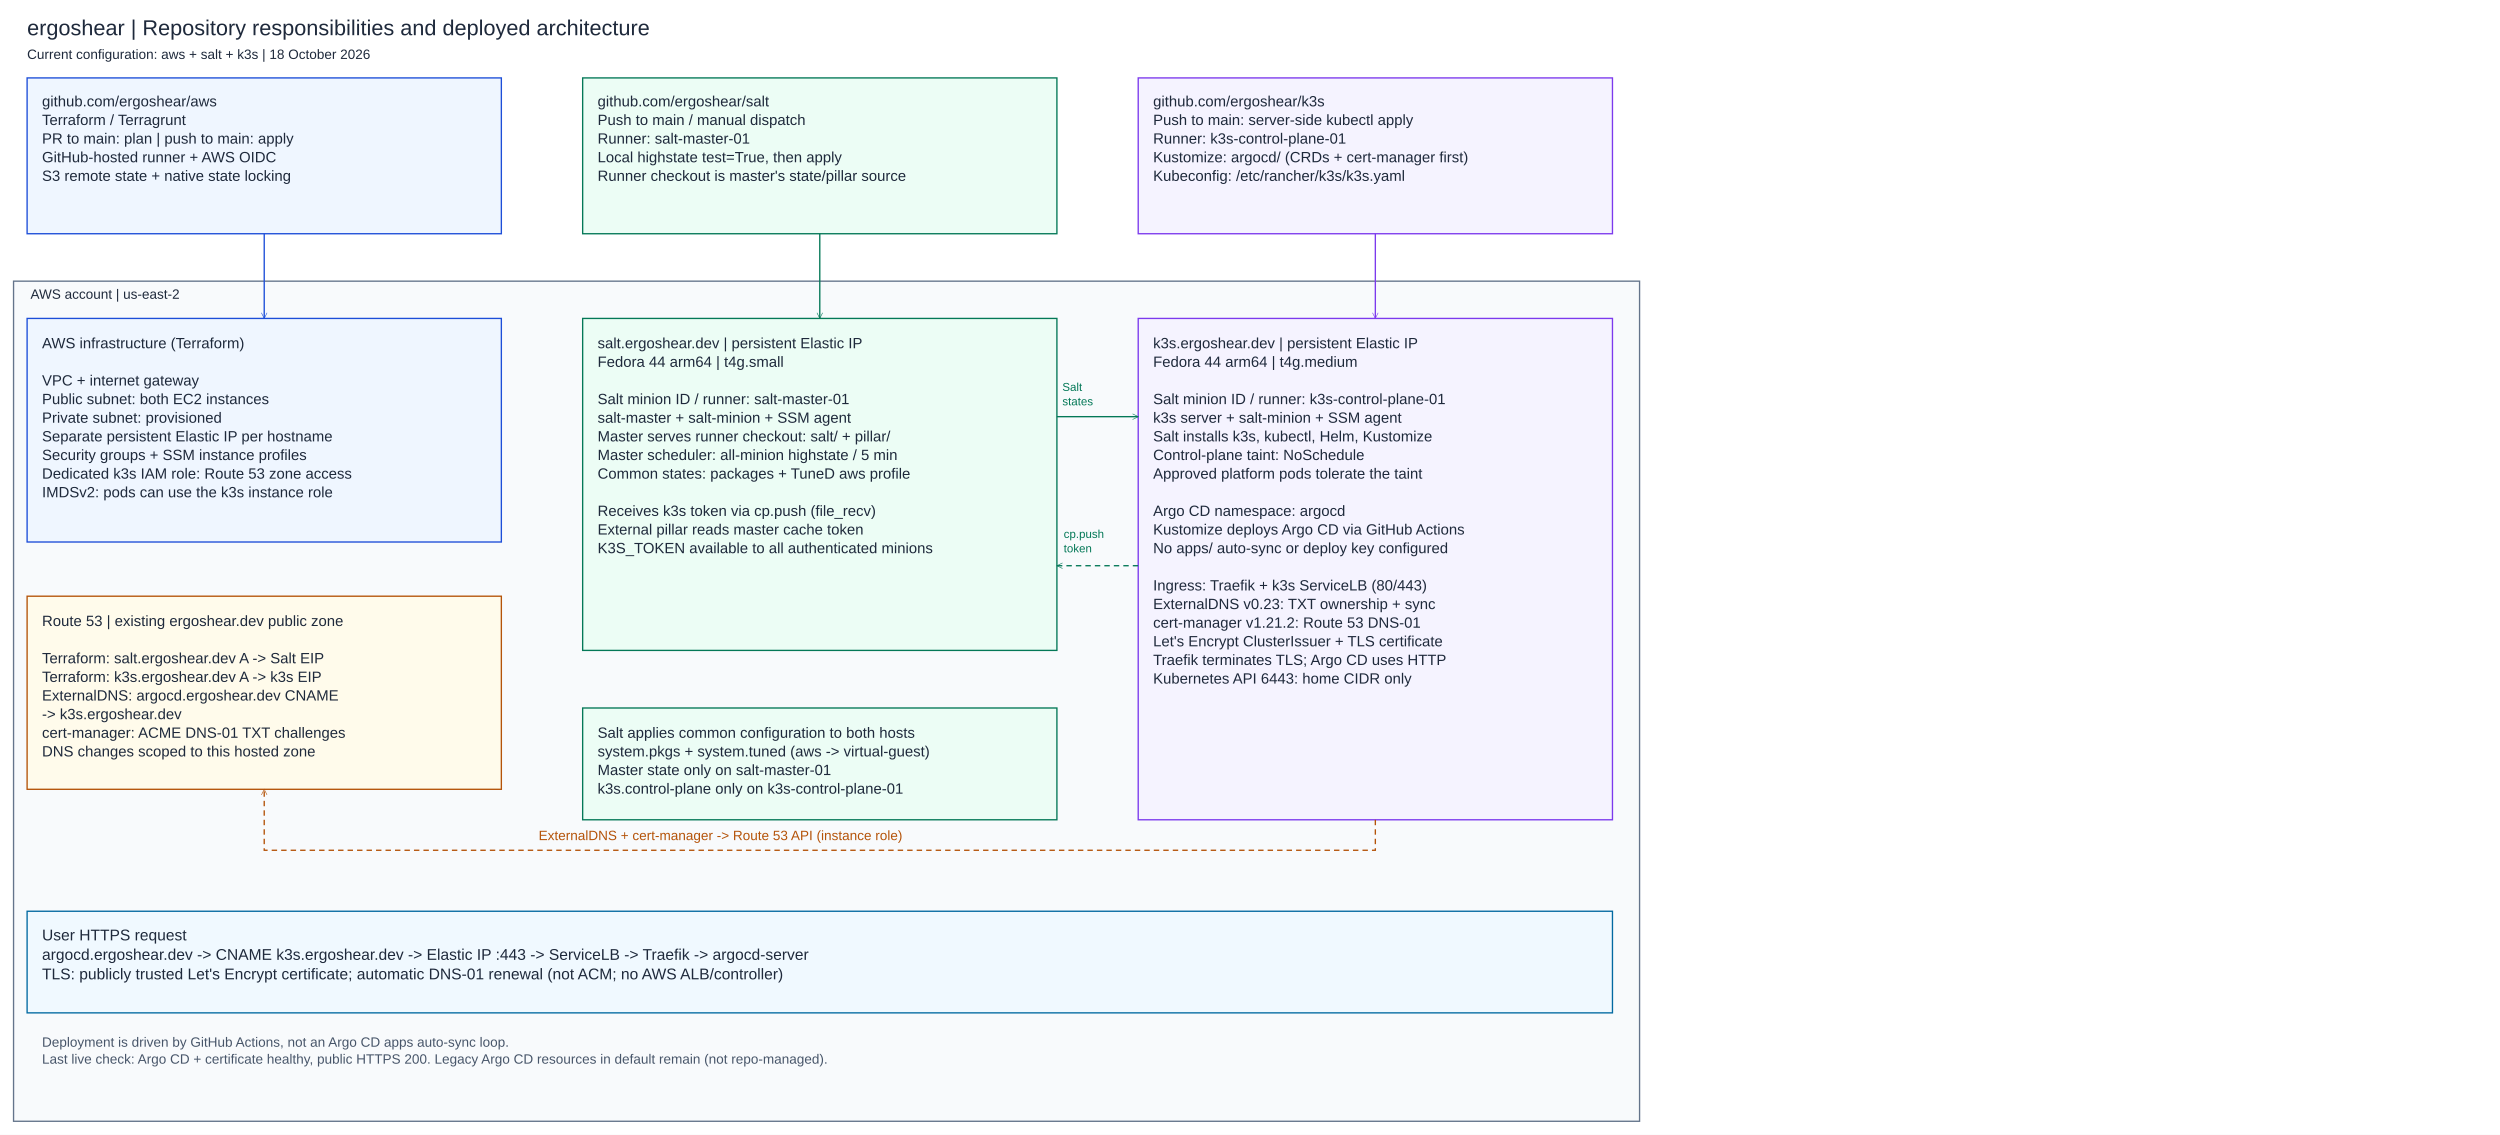
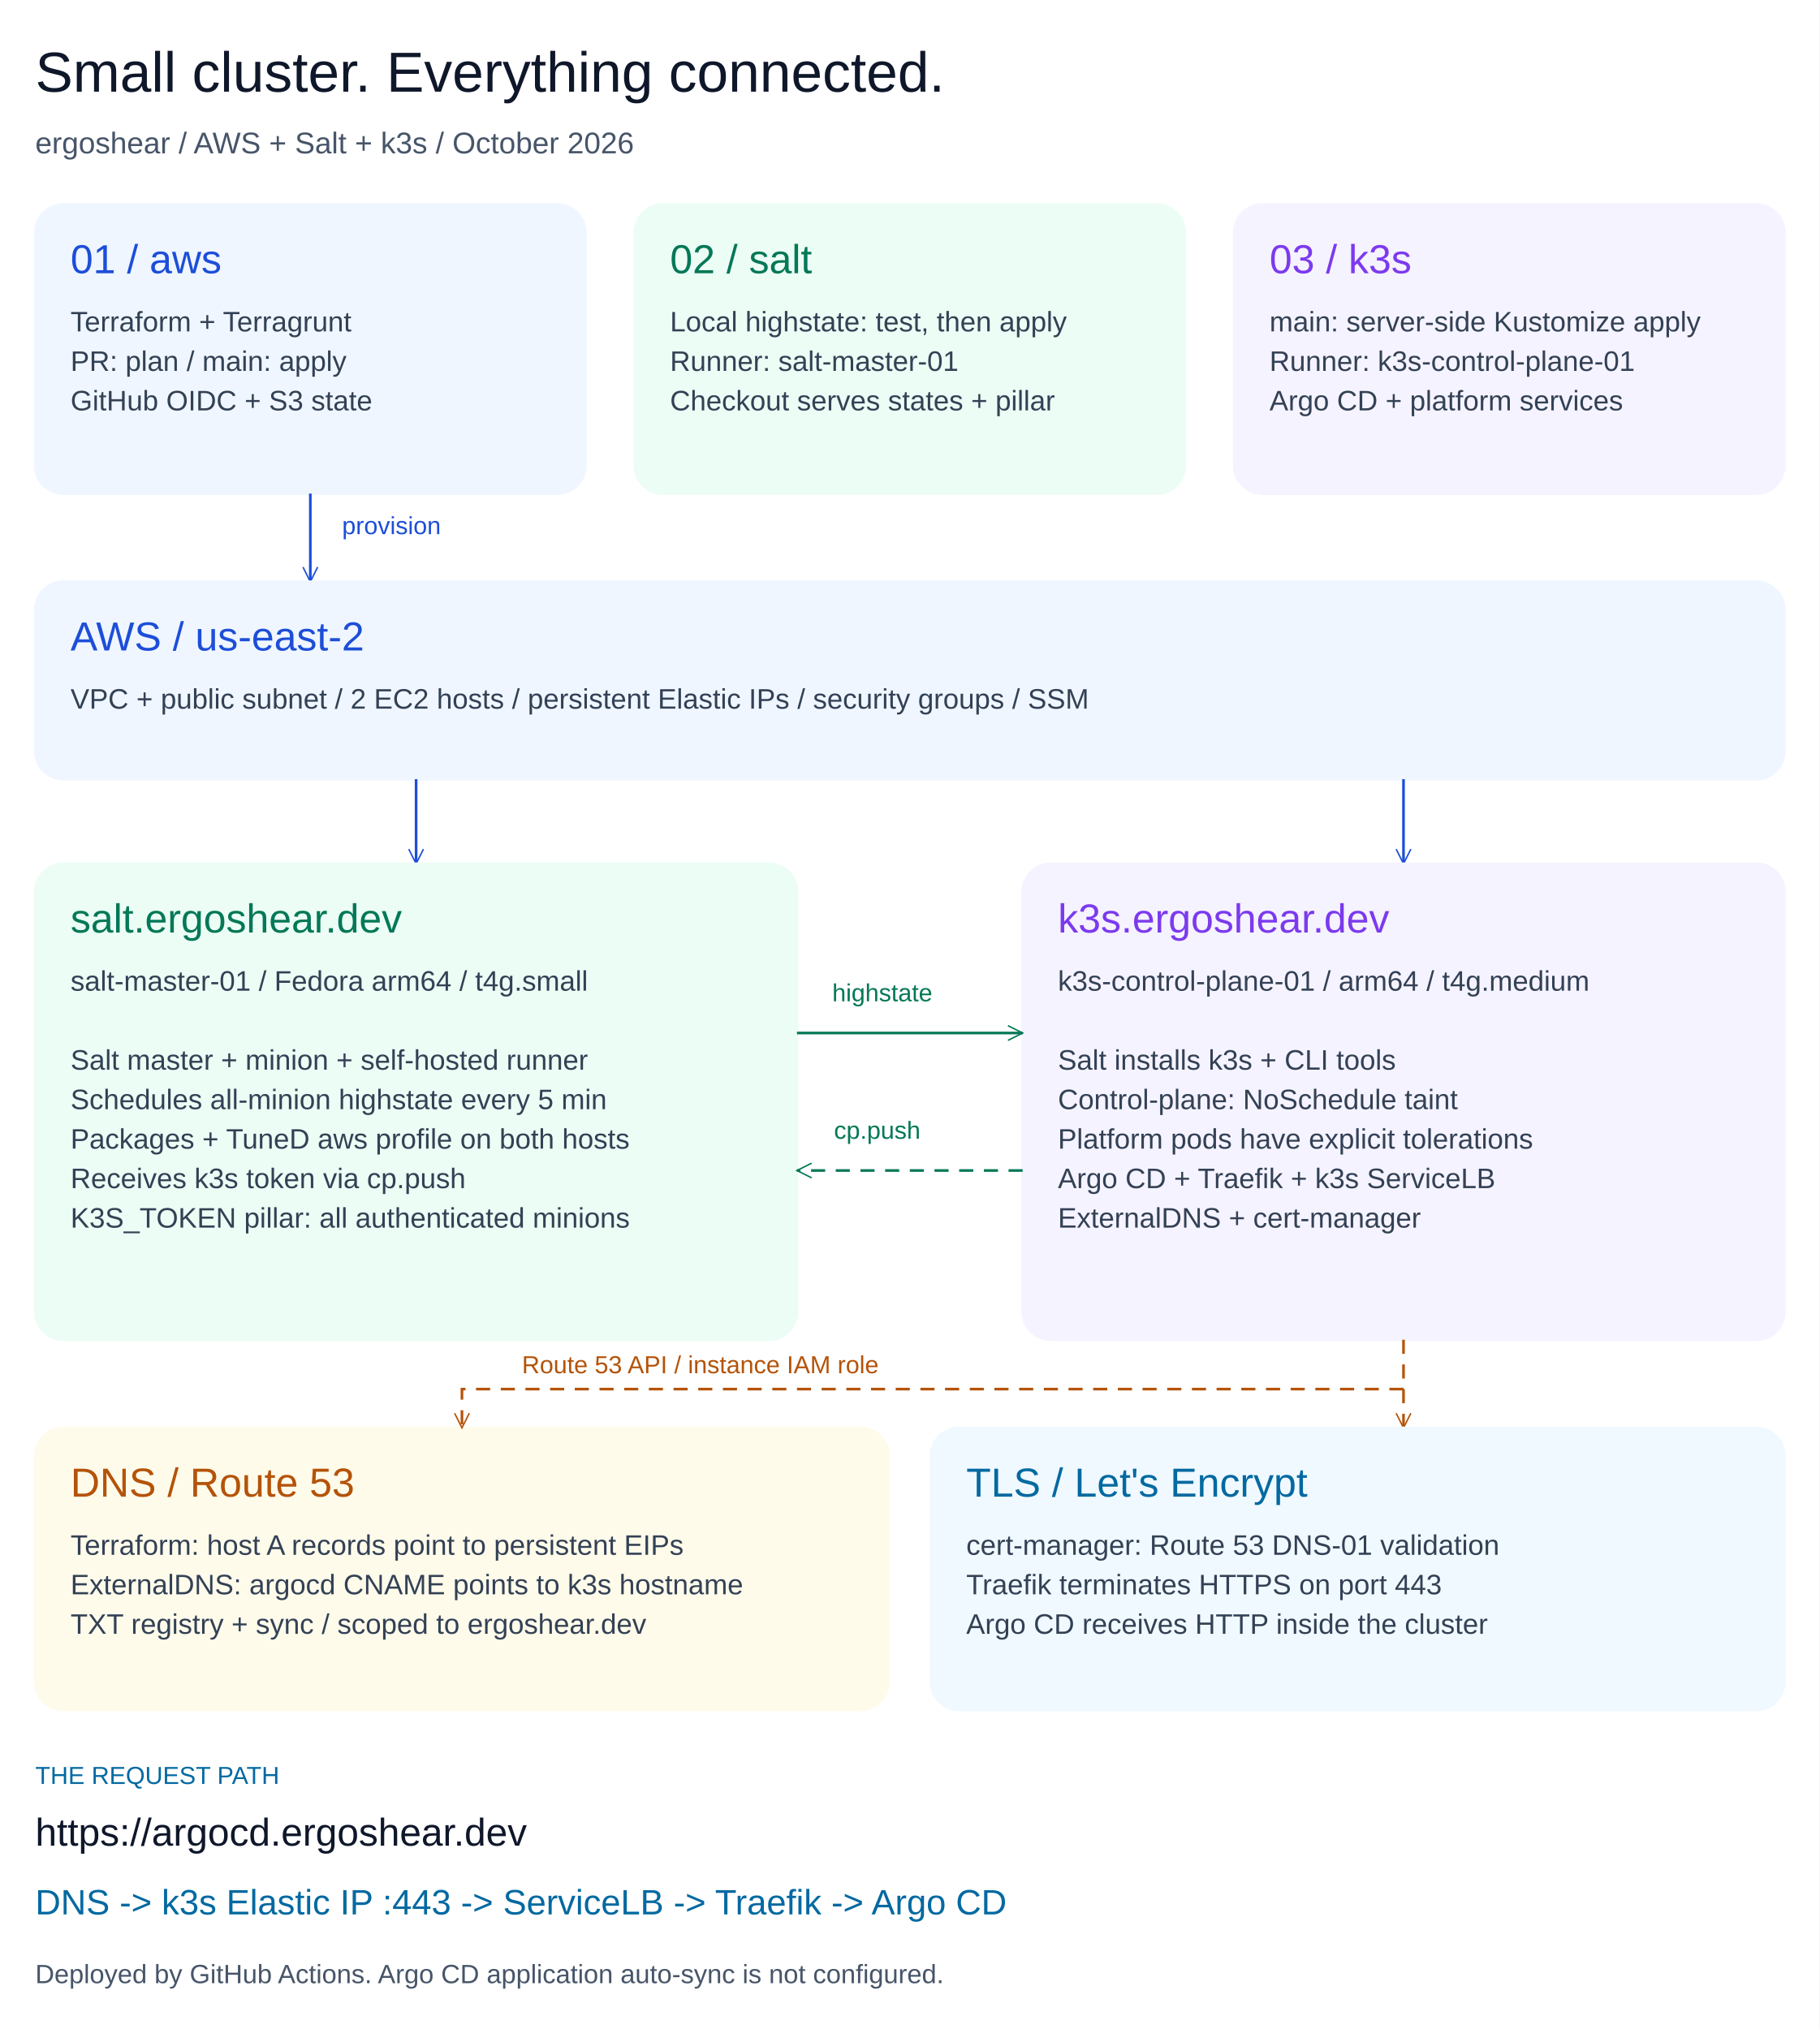
- <svg xmlns="http://www.w3.org/2000/svg" viewBox="0 -5 3690 1675" width="3690" height="1675" role="img" aria-labelledby="title description">
-   <rect x="0" y="-5" width="3690" height="1675" fill="#ffffff" />
+ <svg xmlns="http://www.w3.org/2000/svg" viewBox="4 -6 1032 1151.0" width="1032" height="1151.0" role="img" aria-labelledby="title description">
+   <rect x="4" y="-6" width="1032" height="1151.0" fill="#ffffff" />
  <defs>
-     <marker id="arrow-aws-deploy" viewBox="0 0 12 12" refX="11" refY="6" markerWidth="10" markerHeight="10" orient="auto-start-reverse" markerUnits="userSpaceOnUse">
+     <marker id="arrow-infra-deploy" viewBox="0 0 12 12" refX="11" refY="6" markerWidth="10" markerHeight="10" orient="auto-start-reverse" markerUnits="userSpaceOnUse">
      <path d="M 1 1 L 11 6 L 1 11" fill="none" stroke="#1d4ed8" />
    </marker>
-     <marker id="arrow-salt-deploy" viewBox="0 0 12 12" refX="11" refY="6" markerWidth="10" markerHeight="10" orient="auto-start-reverse" markerUnits="userSpaceOnUse">
+     <marker id="arrow-salt-instance" viewBox="0 0 12 12" refX="11" refY="6" markerWidth="10" markerHeight="10" orient="auto-start-reverse" markerUnits="userSpaceOnUse">
+       <path d="M 1 1 L 11 6 L 1 11" fill="none" stroke="#1d4ed8" />
+     </marker>
+     <marker id="arrow-k3s-instance" viewBox="0 0 12 12" refX="11" refY="6" markerWidth="10" markerHeight="10" orient="auto-start-reverse" markerUnits="userSpaceOnUse">
+       <path d="M 1 1 L 11 6 L 1 11" fill="none" stroke="#1d4ed8" />
+     </marker>
+     <marker id="arrow-highstate" viewBox="0 0 12 12" refX="11" refY="6" markerWidth="10" markerHeight="10" orient="auto-start-reverse" markerUnits="userSpaceOnUse">
      <path d="M 1 1 L 11 6 L 1 11" fill="none" stroke="#047857" />
    </marker>
-     <marker id="arrow-k3s-deploy" viewBox="0 0 12 12" refX="11" refY="6" markerWidth="10" markerHeight="10" orient="auto-start-reverse" markerUnits="userSpaceOnUse">
-       <path d="M 1 1 L 11 6 L 1 11" fill="none" stroke="#7c3aed" />
-     </marker>
-     <marker id="arrow-salt-highstate" viewBox="0 0 12 12" refX="11" refY="6" markerWidth="10" markerHeight="10" orient="auto-start-reverse" markerUnits="userSpaceOnUse">
+     <marker id="arrow-token" viewBox="0 0 12 12" refX="11" refY="6" markerWidth="10" markerHeight="10" orient="auto-start-reverse" markerUnits="userSpaceOnUse">
      <path d="M 1 1 L 11 6 L 1 11" fill="none" stroke="#047857" />
    </marker>
-     <marker id="arrow-token-upload" viewBox="0 0 12 12" refX="11" refY="6" markerWidth="10" markerHeight="10" orient="auto-start-reverse" markerUnits="userSpaceOnUse">
-       <path d="M 1 1 L 11 6 L 1 11" fill="none" stroke="#047857" />
+     <marker id="arrow-tls-api" viewBox="0 0 12 12" refX="11" refY="6" markerWidth="10" markerHeight="10" orient="auto-start-reverse" markerUnits="userSpaceOnUse">
+       <path d="M 1 1 L 11 6 L 1 11" fill="none" stroke="#b45309" />
    </marker>
-     <marker id="arrow-dns-automation" viewBox="0 0 12 12" refX="11" refY="6" markerWidth="10" markerHeight="10" orient="auto-start-reverse" markerUnits="userSpaceOnUse">
+     <marker id="arrow-dns-link" viewBox="0 0 12 12" refX="11" refY="6" markerWidth="10" markerHeight="10" orient="auto-start-reverse" markerUnits="userSpaceOnUse">
      <path d="M 1 1 L 11 6 L 1 11" fill="none" stroke="#b45309" />
    </marker>
  </defs>
-   <text fill="#1e293b" font-family="Arial, Helvetica, sans-serif" font-size="32">
-     <tspan x="40" y="47.0">ergoshear | Repository responsibilities and deployed architecture</tspan>
+   <text fill="#0f172a" font-family="Arial, Helvetica, sans-serif" font-size="32">
+     <tspan x="24" y="46.0">Small cluster. Everything connected.</tspan>
  </text>
-   <text fill="#1e293b" font-family="Arial, Helvetica, sans-serif" font-size="20">
-     <tspan x="40" y="82.0">Current configuration: aws + salt + k3s | 18 October 2026</tspan>
+   <text fill="#475569" font-family="Arial, Helvetica, sans-serif" font-size="17">
+     <tspan x="24" y="81.0">ergoshear / AWS + Salt + k3s / October 2026</tspan>
  </text>
-   <rect x="20" y="410" width="2400" height="1240" fill="#f8fafc" stroke="#64748b" stroke-width="2" />
-   <text fill="#1e293b" font-family="Arial, Helvetica, sans-serif" font-size="20">
-     <tspan x="45" y="436.0">AWS account | us-east-2</tspan>
+   <rect x="24" y="110" width="312" height="164" fill="#eff6ff" stroke="#eff6ff" stroke-width="1.5" rx="16" />
+   <text fill="#1d4ed8" font-family="Arial, Helvetica, sans-serif" font-size="23">
+     <tspan x="44" y="149.0">01 / aws</tspan>
  </text>
-   <rect x="40" y="110" width="700" height="230" fill="#eff6ff" stroke="#1d4ed8" stroke-width="2" />
-   <text fill="#1e293b" font-family="Arial, Helvetica, sans-serif" font-size="22">
-     <tspan x="62" y="152.0">github.com/ergoshear/aws</tspan>
-     <tspan x="62" y="179.5">Terraform / Terragrunt</tspan>
-     <tspan x="62" y="207.0">PR to main: plan | push to main: apply</tspan>
-     <tspan x="62" y="234.5">GitHub-hosted runner + AWS OIDC</tspan>
-     <tspan x="62" y="262.0">S3 remote state + native state locking</tspan>
+   <text fill="#334155" font-family="Arial, Helvetica, sans-serif" font-size="16">
+     <tspan x="44" y="182.0">Terraform + Terragrunt</tspan>
+     <tspan x="44" y="204.4">PR: plan / main: apply</tspan>
+     <tspan x="44" y="226.8">GitHub OIDC + S3 state</tspan>
  </text>
-   <polyline points="390,340 390,465" fill="none" stroke="#1d4ed8" stroke-width="2" marker-end="url(#arrow-aws-deploy)" />
-   <rect x="860" y="110" width="700" height="230" fill="#ecfdf5" stroke="#047857" stroke-width="2" />
-   <text fill="#1e293b" font-family="Arial, Helvetica, sans-serif" font-size="22">
-     <tspan x="882" y="152.0">github.com/ergoshear/salt</tspan>
-     <tspan x="882" y="179.5">Push to main / manual dispatch</tspan>
-     <tspan x="882" y="207.0">Runner: salt-master-01</tspan>
-     <tspan x="882" y="234.5">Local highstate test=True, then apply</tspan>
-     <tspan x="882" y="262.0">Runner checkout is master's state/pillar source</tspan>
+   <rect x="364" y="110" width="312" height="164" fill="#ecfdf5" stroke="#ecfdf5" stroke-width="1.5" rx="16" />
+   <text fill="#047857" font-family="Arial, Helvetica, sans-serif" font-size="23">
+     <tspan x="384" y="149.0">02 / salt</tspan>
  </text>
-   <polyline points="1210,340 1210,465" fill="none" stroke="#047857" stroke-width="2" marker-end="url(#arrow-salt-deploy)" />
-   <rect x="1680" y="110" width="700" height="230" fill="#f5f3ff" stroke="#7c3aed" stroke-width="2" />
-   <text fill="#1e293b" font-family="Arial, Helvetica, sans-serif" font-size="22">
-     <tspan x="1702" y="152.0">github.com/ergoshear/k3s</tspan>
-     <tspan x="1702" y="179.5">Push to main: server-side kubectl apply</tspan>
-     <tspan x="1702" y="207.0">Runner: k3s-control-plane-01</tspan>
-     <tspan x="1702" y="234.5">Kustomize: argocd/ (CRDs + cert-manager first)</tspan>
-     <tspan x="1702" y="262.0">Kubeconfig: /etc/rancher/k3s/k3s.yaml</tspan>
+   <text fill="#334155" font-family="Arial, Helvetica, sans-serif" font-size="16">
+     <tspan x="384" y="182.0">Local highstate: test, then apply</tspan>
+     <tspan x="384" y="204.4">Runner: salt-master-01</tspan>
+     <tspan x="384" y="226.8">Checkout serves states + pillar</tspan>
  </text>
-   <polyline points="2030,340 2030,465" fill="none" stroke="#7c3aed" stroke-width="2" marker-end="url(#arrow-k3s-deploy)" />
-   <rect x="40" y="465" width="700" height="330" fill="#eff6ff" stroke="#1d4ed8" stroke-width="2" />
-   <text fill="#1e293b" font-family="Arial, Helvetica, sans-serif" font-size="22">
-     <tspan x="62" y="509.0">AWS infrastructure (Terraform)</tspan>
-     <tspan x="62" y="536.5" />
-     <tspan x="62" y="564.0">VPC + internet gateway</tspan>
-     <tspan x="62" y="591.5">Public subnet: both EC2 instances</tspan>
-     <tspan x="62" y="619.0">Private subnet: provisioned</tspan>
-     <tspan x="62" y="646.5">Separate persistent Elastic IP per hostname</tspan>
-     <tspan x="62" y="674.0">Security groups + SSM instance profiles</tspan>
-     <tspan x="62" y="701.5">Dedicated k3s IAM role: Route 53 zone access</tspan>
-     <tspan x="62" y="729.0">IMDSv2: pods can use the k3s instance role</tspan>
+   <rect x="704" y="110" width="312" height="164" fill="#f5f3ff" stroke="#f5f3ff" stroke-width="1.5" rx="16" />
+   <text fill="#7c3aed" font-family="Arial, Helvetica, sans-serif" font-size="23">
+     <tspan x="724" y="149.0">03 / k3s</tspan>
  </text>
-   <rect x="860" y="465" width="700" height="490" fill="#ecfdf5" stroke="#047857" stroke-width="2" />
-   <text fill="#1e293b" font-family="Arial, Helvetica, sans-serif" font-size="22">
-     <tspan x="882" y="509.0">salt.ergoshear.dev | persistent Elastic IP</tspan>
-     <tspan x="882" y="536.5">Fedora 44 arm64 | t4g.small</tspan>
-     <tspan x="882" y="564.0" />
-     <tspan x="882" y="591.5">Salt minion ID / runner: salt-master-01</tspan>
-     <tspan x="882" y="619.0">salt-master + salt-minion + SSM agent</tspan>
-     <tspan x="882" y="646.5">Master serves runner checkout: salt/ + pillar/</tspan>
-     <tspan x="882" y="674.0">Master scheduler: all-minion highstate / 5 min</tspan>
-     <tspan x="882" y="701.5">Common states: packages + TuneD aws profile</tspan>
-     <tspan x="882" y="729.0" />
-     <tspan x="882" y="756.5">Receives k3s token via cp.push (file_recv)</tspan>
-     <tspan x="882" y="784.0">External pillar reads master cache token</tspan>
-     <tspan x="882" y="811.5">K3S_TOKEN available to all authenticated minions</tspan>
+   <text fill="#334155" font-family="Arial, Helvetica, sans-serif" font-size="16">
+     <tspan x="724" y="182.0">main: server-side Kustomize apply</tspan>
+     <tspan x="724" y="204.4">Runner: k3s-control-plane-01</tspan>
+     <tspan x="724" y="226.8">Argo CD + platform services</tspan>
  </text>
-   <rect x="1680" y="465" width="700" height="740" fill="#f5f3ff" stroke="#7c3aed" stroke-width="2" />
-   <text fill="#1e293b" font-family="Arial, Helvetica, sans-serif" font-size="22">
-     <tspan x="1702" y="509.0">k3s.ergoshear.dev | persistent Elastic IP</tspan>
-     <tspan x="1702" y="536.5">Fedora 44 arm64 | t4g.medium</tspan>
-     <tspan x="1702" y="564.0" />
-     <tspan x="1702" y="591.5">Salt minion ID / runner: k3s-control-plane-01</tspan>
-     <tspan x="1702" y="619.0">k3s server + salt-minion + SSM agent</tspan>
-     <tspan x="1702" y="646.5">Salt installs k3s, kubectl, Helm, Kustomize</tspan>
-     <tspan x="1702" y="674.0">Control-plane taint: NoSchedule</tspan>
-     <tspan x="1702" y="701.5">Approved platform pods tolerate the taint</tspan>
-     <tspan x="1702" y="729.0" />
-     <tspan x="1702" y="756.5">Argo CD namespace: argocd</tspan>
-     <tspan x="1702" y="784.0">Kustomize deploys Argo CD via GitHub Actions</tspan>
-     <tspan x="1702" y="811.5">No apps/ auto-sync or deploy key configured</tspan>
-     <tspan x="1702" y="839.0" />
-     <tspan x="1702" y="866.5">Ingress: Traefik + k3s ServiceLB (80/443)</tspan>
-     <tspan x="1702" y="894.0">ExternalDNS v0.23: TXT ownership + sync</tspan>
-     <tspan x="1702" y="921.5">cert-manager v1.21.2: Route 53 DNS-01</tspan>
-     <tspan x="1702" y="949.0">Let's Encrypt ClusterIssuer + TLS certificate</tspan>
-     <tspan x="1702" y="976.5">Traefik terminates TLS; Argo CD uses HTTP</tspan>
-     <tspan x="1702" y="1004.0">Kubernetes API 6443: home CIDR only</tspan>
+   <polyline points="180,274 180,324" fill="none" stroke="#1d4ed8" stroke-width="1.5" marker-end="url(#arrow-infra-deploy)" />
+   <text fill="#1d4ed8" font-family="Arial, Helvetica, sans-serif" font-size="14">
+     <tspan x="198" y="297.0">provision</tspan>
  </text>
-   <polyline points="1560,610 1680,610" fill="none" stroke="#047857" stroke-width="2" marker-end="url(#arrow-salt-highstate)" />
-   <text fill="#047857" font-family="Arial, Helvetica, sans-serif" font-size="17">
-     <tspan x="1568" y="572.0">Salt</tspan>
-     <tspan x="1568" y="593.25">states</tspan>
+   <rect x="24" y="324" width="992" height="112" fill="#eff6ff" stroke="#eff6ff" stroke-width="1.5" rx="16" />
+   <text fill="#1d4ed8" font-family="Arial, Helvetica, sans-serif" font-size="23">
+     <tspan x="44" y="363.0">AWS / us-east-2</tspan>
  </text>
-   <polyline points="1680,830 1560,830" fill="none" stroke="#047857" stroke-width="2" marker-end="url(#arrow-token-upload)" stroke-dasharray="8 6" />
-   <text fill="#047857" font-family="Arial, Helvetica, sans-serif" font-size="17">
-     <tspan x="1570" y="789.0">cp.push</tspan>
-     <tspan x="1570" y="810.25">token</tspan>
+   <text fill="#334155" font-family="Arial, Helvetica, sans-serif" font-size="16">
+     <tspan x="44" y="396.0">VPC + public subnet / 2 EC2 hosts / persistent Elastic IPs / security groups / SSM</tspan>
  </text>
-   <rect x="40" y="875" width="700" height="285" fill="#fffbeb" stroke="#b45309" stroke-width="2" />
-   <text fill="#1e293b" font-family="Arial, Helvetica, sans-serif" font-size="22">
-     <tspan x="62" y="919.0">Route 53 | existing ergoshear.dev public zone</tspan>
-     <tspan x="62" y="946.5" />
-     <tspan x="62" y="974.0">Terraform: salt.ergoshear.dev A -&gt; Salt EIP</tspan>
-     <tspan x="62" y="1001.5">Terraform: k3s.ergoshear.dev A -&gt; k3s EIP</tspan>
-     <tspan x="62" y="1029.0">ExternalDNS: argocd.ergoshear.dev CNAME</tspan>
-     <tspan x="62" y="1056.5">                         -&gt; k3s.ergoshear.dev</tspan>
-     <tspan x="62" y="1084.0">cert-manager: ACME DNS-01 TXT challenges</tspan>
-     <tspan x="62" y="1111.5">DNS changes scoped to this hosted zone</tspan>
+   <polyline points="240,436 240,484" fill="none" stroke="#1d4ed8" stroke-width="1.5" marker-end="url(#arrow-salt-instance)" />
+   <polyline points="800,436 800,484" fill="none" stroke="#1d4ed8" stroke-width="1.5" marker-end="url(#arrow-k3s-instance)" />
+   <rect x="24" y="484" width="432" height="270" fill="#ecfdf5" stroke="#ecfdf5" stroke-width="1.5" rx="16" />
+   <text fill="#047857" font-family="Arial, Helvetica, sans-serif" font-size="23">
+     <tspan x="44" y="523.0">salt.ergoshear.dev</tspan>
  </text>
-   <rect x="860" y="1040" width="700" height="165" fill="#ecfdf5" stroke="#047857" stroke-width="2" />
-   <text fill="#1e293b" font-family="Arial, Helvetica, sans-serif" font-size="22">
-     <tspan x="882" y="1084.0">Salt applies common configuration to both hosts</tspan>
-     <tspan x="882" y="1111.5">system.pkgs + system.tuned (aws -&gt; virtual-guest)</tspan>
-     <tspan x="882" y="1139.0">Master state only on salt-master-01</tspan>
-     <tspan x="882" y="1166.5">k3s.control-plane only on k3s-control-plane-01</tspan>
+   <text fill="#334155" font-family="Arial, Helvetica, sans-serif" font-size="16">
+     <tspan x="44" y="556.0">salt-master-01 / Fedora arm64 / t4g.small</tspan>
+     <tspan x="44" y="578.4" />
+     <tspan x="44" y="600.8">Salt master + minion + self-hosted runner</tspan>
+     <tspan x="44" y="623.2">Schedules all-minion highstate every 5 min</tspan>
+     <tspan x="44" y="645.6">Packages + TuneD aws profile on both hosts</tspan>
+     <tspan x="44" y="668.0">Receives k3s token via cp.push</tspan>
+     <tspan x="44" y="690.4">K3S_TOKEN pillar: all authenticated minions</tspan>
  </text>
-   <polyline points="2030,1205 2030,1250 390,1250 390,1160" fill="none" stroke="#b45309" stroke-width="2" marker-end="url(#arrow-dns-automation)" stroke-dasharray="8 6" />
-   <text fill="#b45309" font-family="Arial, Helvetica, sans-serif" font-size="20">
-     <tspan x="795" y="1235.0">ExternalDNS + cert-manager -&gt; Route 53 API (instance role)</tspan>
+   <rect x="584" y="484" width="432" height="270" fill="#f5f3ff" stroke="#f5f3ff" stroke-width="1.5" rx="16" />
+   <text fill="#7c3aed" font-family="Arial, Helvetica, sans-serif" font-size="23">
+     <tspan x="604" y="523.0">k3s.ergoshear.dev</tspan>
  </text>
-   <rect x="40" y="1340" width="2340" height="150" fill="#f0f9ff" stroke="#0369a1" stroke-width="2" />
-   <text fill="#1e293b" font-family="Arial, Helvetica, sans-serif" font-size="23">
-     <tspan x="62" y="1383.0">User HTTPS request</tspan>
-     <tspan x="62" y="1411.75">argocd.ergoshear.dev -&gt; CNAME k3s.ergoshear.dev -&gt; Elastic IP :443 -&gt; ServiceLB -&gt; Traefik -&gt; argocd-server</tspan>
-     <tspan x="62" y="1440.5">TLS: publicly trusted Let's Encrypt certificate; automatic DNS-01 renewal (not ACM; no AWS ALB/controller)</tspan>
+   <text fill="#334155" font-family="Arial, Helvetica, sans-serif" font-size="16">
+     <tspan x="604" y="556.0">k3s-control-plane-01 / arm64 / t4g.medium</tspan>
+     <tspan x="604" y="578.4" />
+     <tspan x="604" y="600.8">Salt installs k3s + CLI tools</tspan>
+     <tspan x="604" y="623.2">Control-plane: NoSchedule taint</tspan>
+     <tspan x="604" y="645.6">Platform pods have explicit tolerations</tspan>
+     <tspan x="604" y="668.0">Argo CD + Traefik + k3s ServiceLB</tspan>
+     <tspan x="604" y="690.4">ExternalDNS + cert-manager</tspan>
  </text>
-   <text fill="#475569" font-family="Arial, Helvetica, sans-serif" font-size="20">
-     <tspan x="62" y="1540.0">Deployment is driven by GitHub Actions, not an Argo CD apps auto-sync loop.</tspan>
-     <tspan x="62" y="1565.0">Last live check: Argo CD + certificate healthy, public HTTPS 200. Legacy Argo CD resources in default remain (not repo-managed).</tspan>
+   <polyline points="456,580 584,580" fill="none" stroke="#047857" stroke-width="1.5" marker-end="url(#arrow-highstate)" />
+   <text fill="#047857" font-family="Arial, Helvetica, sans-serif" font-size="14">
+     <tspan x="476" y="562.0">highstate</tspan>
+   </text>
+   <polyline points="584,658 456,658" fill="none" stroke="#047857" stroke-width="1.5" marker-end="url(#arrow-token)" stroke-dasharray="8 6" />
+   <text fill="#047857" font-family="Arial, Helvetica, sans-serif" font-size="14">
+     <tspan x="477" y="640.0">cp.push</tspan>
+   </text>
+   <polyline points="800,754 800,804" fill="none" stroke="#b45309" stroke-width="1.5" marker-end="url(#arrow-tls-api)" stroke-dasharray="8 6" />
+   <text fill="#b45309" font-family="Arial, Helvetica, sans-serif" font-size="14">
+     <tspan x="300" y="773.0">Route 53 API / instance IAM role</tspan>
+   </text>
+   <rect x="24" y="804" width="484" height="160" fill="#fffbeb" stroke="#fffbeb" stroke-width="1.5" rx="16" />
+   <text fill="#b45309" font-family="Arial, Helvetica, sans-serif" font-size="23">
+     <tspan x="44" y="843.0">DNS / Route 53</tspan>
+   </text>
+   <text fill="#334155" font-family="Arial, Helvetica, sans-serif" font-size="16">
+     <tspan x="44" y="876.0">Terraform: host A records point to persistent EIPs</tspan>
+     <tspan x="44" y="898.4">ExternalDNS: argocd CNAME points to k3s hostname</tspan>
+     <tspan x="44" y="920.8">TXT registry + sync / scoped to ergoshear.dev</tspan>
+   </text>
+   <rect x="532" y="804" width="484" height="160" fill="#f0f9ff" stroke="#f0f9ff" stroke-width="1.5" rx="16" />
+   <text fill="#0369a1" font-family="Arial, Helvetica, sans-serif" font-size="23">
+     <tspan x="552" y="843.0">TLS / Let's Encrypt</tspan>
+   </text>
+   <text fill="#334155" font-family="Arial, Helvetica, sans-serif" font-size="16">
+     <tspan x="552" y="876.0">cert-manager: Route 53 DNS-01 validation</tspan>
+     <tspan x="552" y="898.4">Traefik terminates HTTPS on port 443</tspan>
+     <tspan x="552" y="920.8">Argo CD receives HTTP inside the cluster</tspan>
+   </text>
+   <polyline points="800,782 266,782 266,804" fill="none" stroke="#b45309" stroke-width="1.5" marker-end="url(#arrow-dns-link)" stroke-dasharray="8 6" />
+   <text fill="#0369a1" font-family="Arial, Helvetica, sans-serif" font-size="14">
+     <tspan x="24" y="1006.0">THE REQUEST PATH</tspan>
+   </text>
+   <text fill="#0f172a" font-family="Arial, Helvetica, sans-serif" font-size="22">
+     <tspan x="24" y="1041.0">https://argocd.ergoshear.dev</tspan>
+   </text>
+   <text fill="#0369a1" font-family="Arial, Helvetica, sans-serif" font-size="20">
+     <tspan x="24" y="1080.0">DNS -&gt; k3s Elastic IP :443 -&gt; ServiceLB -&gt; Traefik -&gt; Argo CD</tspan>
+   </text>
+   <text fill="#475569" font-family="Arial, Helvetica, sans-serif" font-size="15">
+     <tspan x="24" y="1119.0">Deployed by GitHub Actions. Argo CD application auto-sync is not configured.</tspan>
  </text>
</svg>
